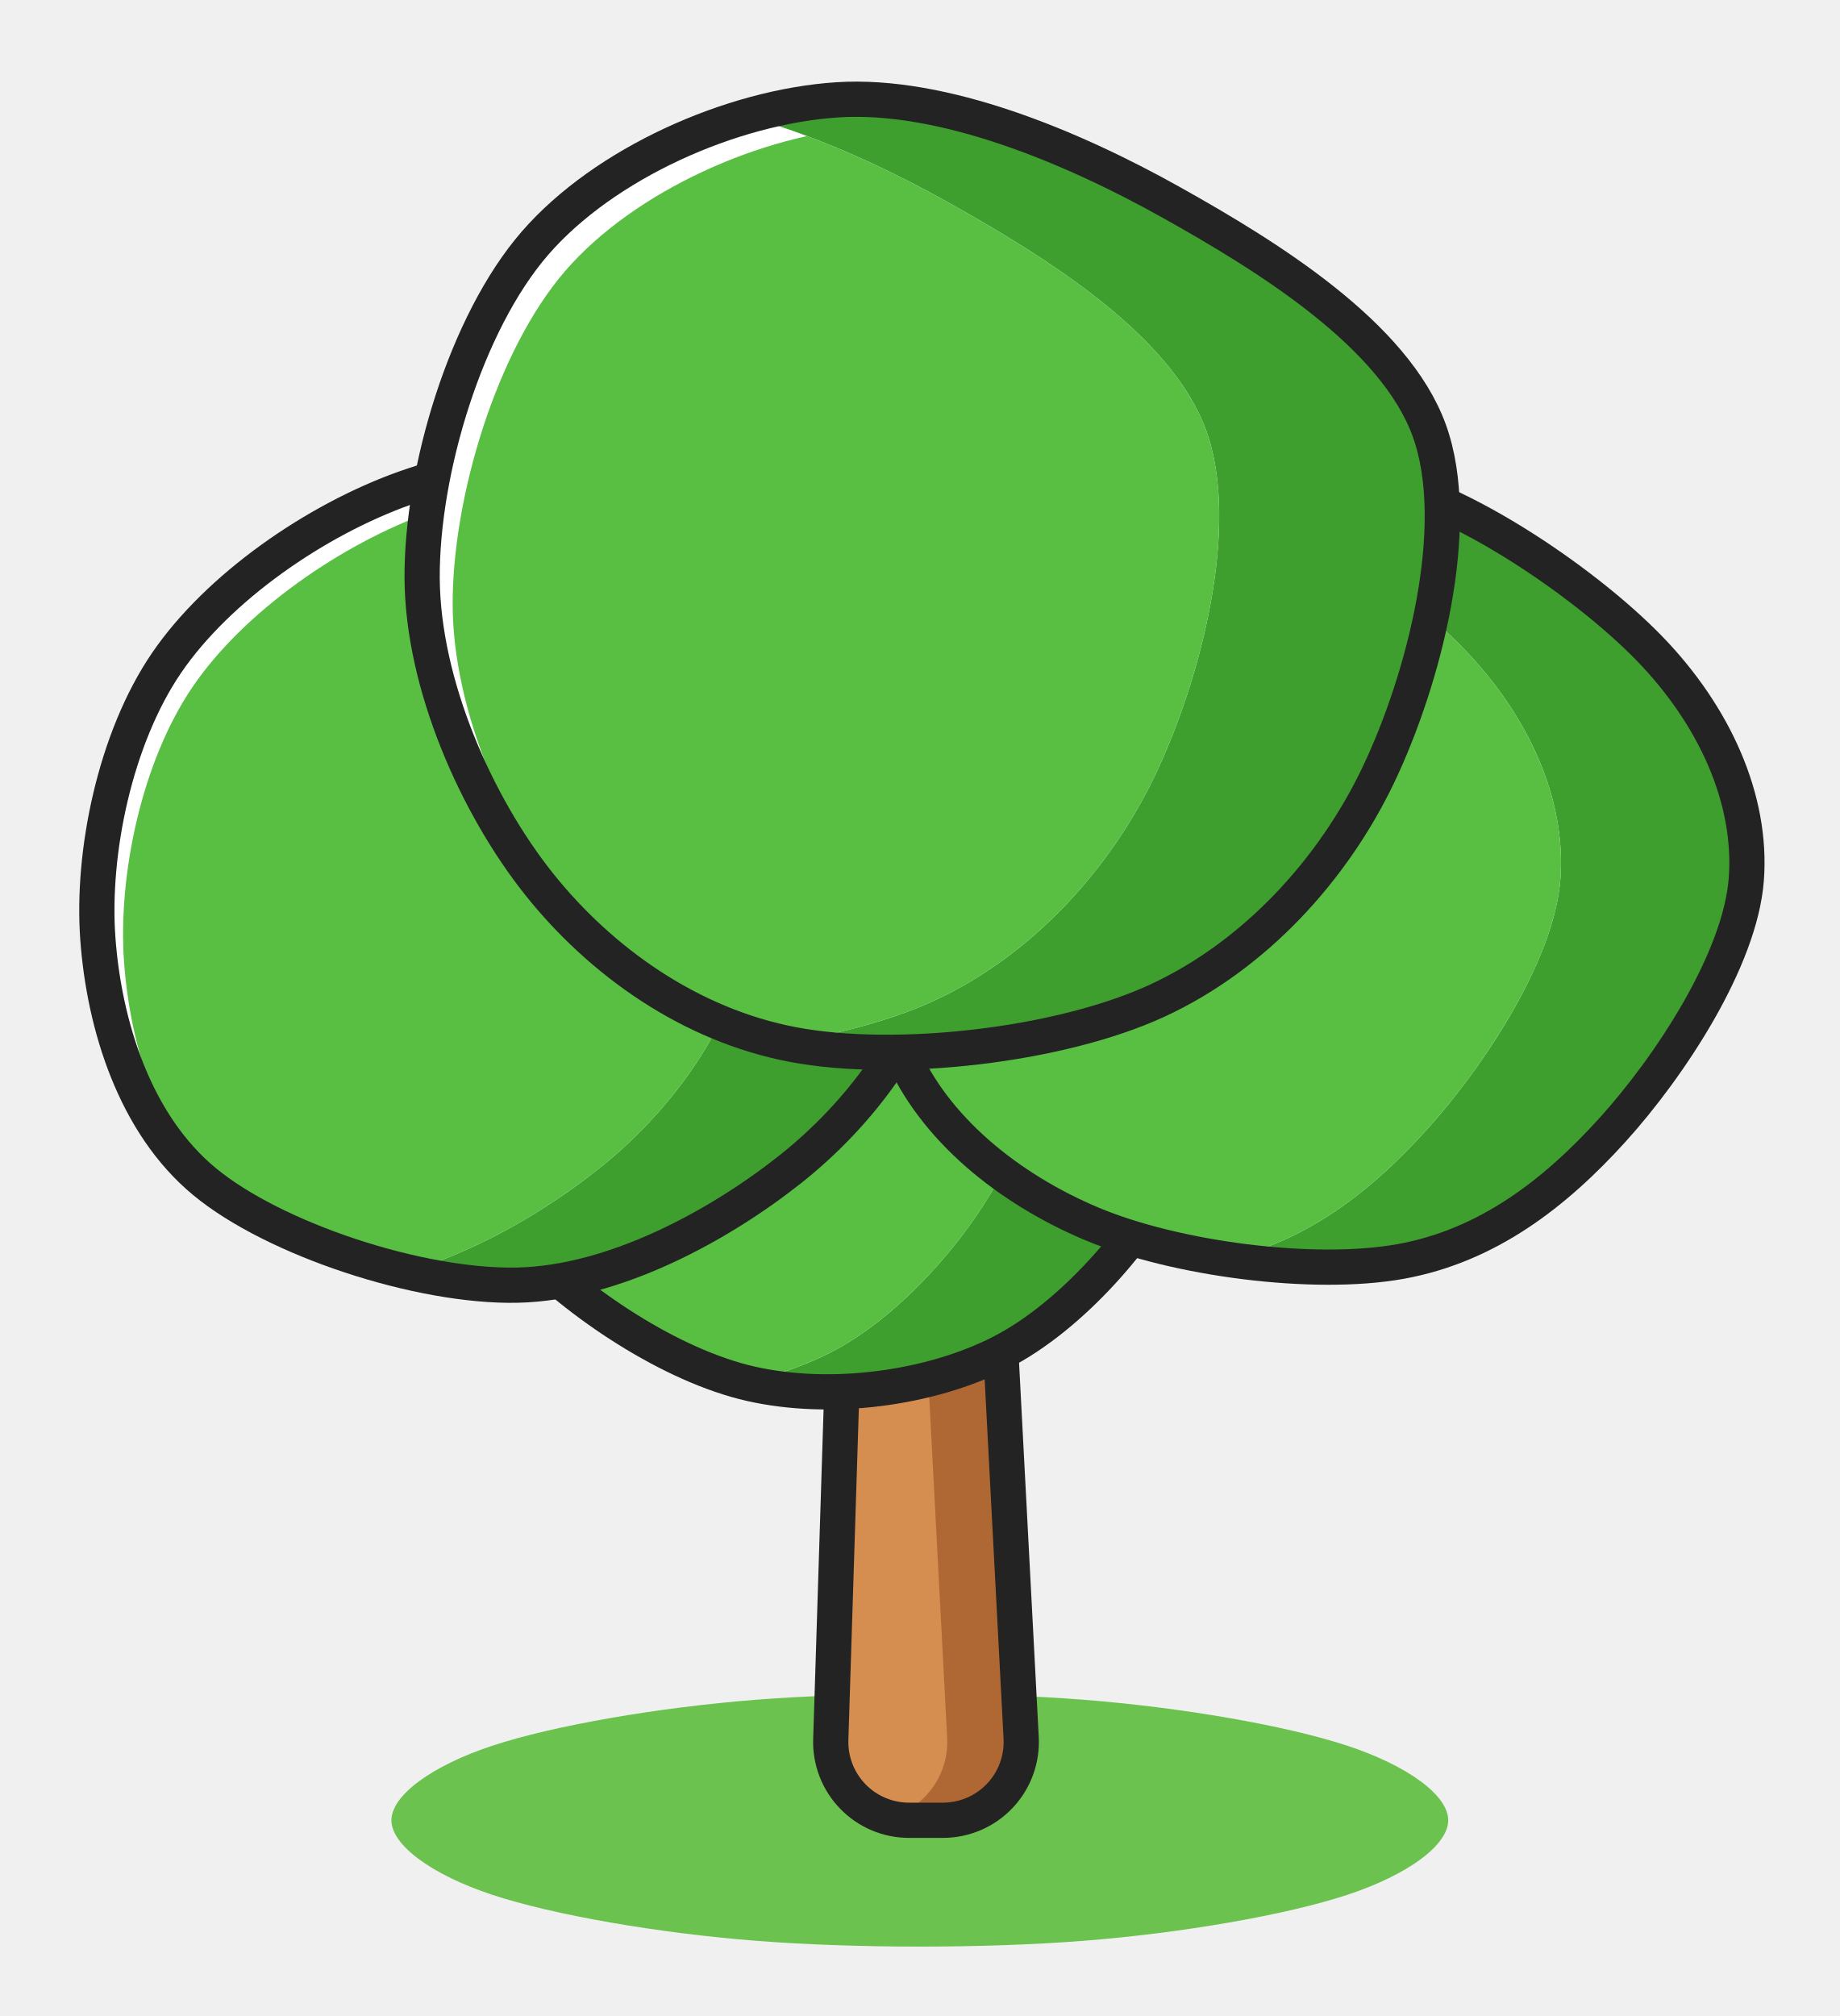
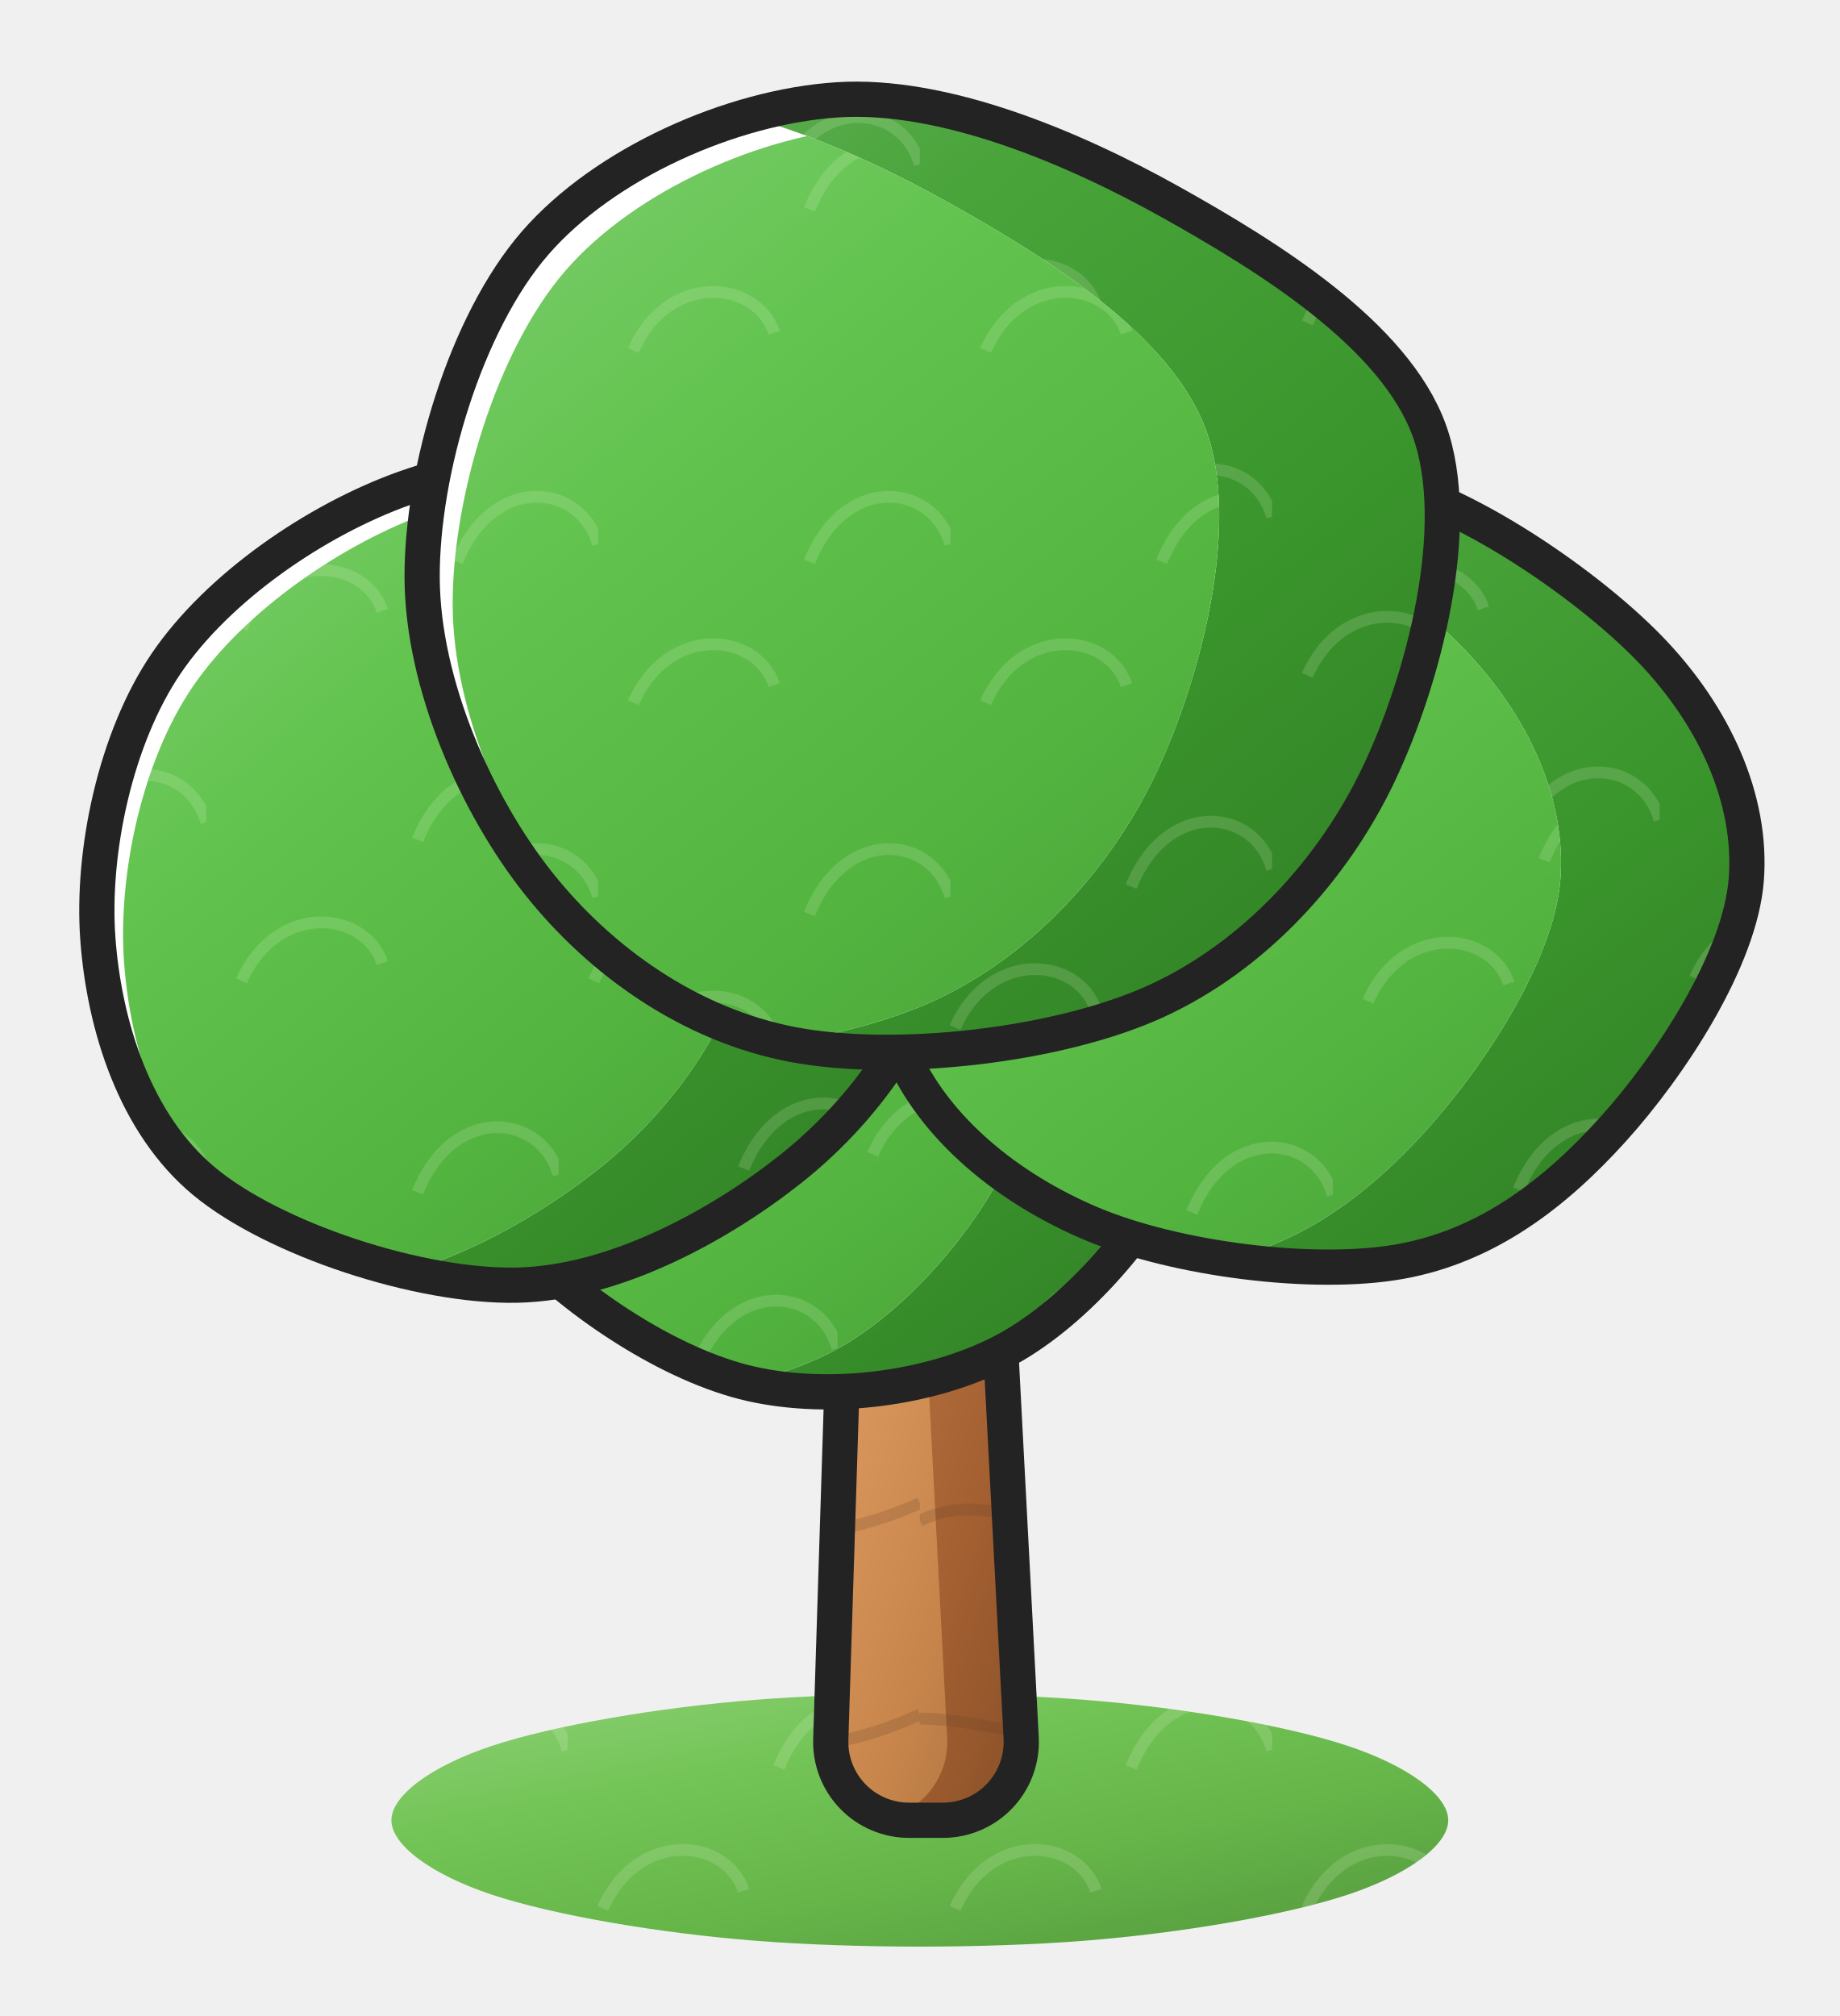
- <svg xmlns="http://www.w3.org/2000/svg" width="94" height="103" viewBox="-47 -93 94 103">
+ <svg xmlns="http://www.w3.org/2000/svg" width="94" height="103" viewBox="-47 -93 94 103" data-detail="1">
  <defs>
    <clipPath id="clip-5-6895" clipPathUnits="userSpaceOnUse">
      <path d="M 18.46 6.24 C 16.745 9.72 13.147 13.866 9.53 15.71 C 5.913 17.554 0.847 18.221 -3.23 17.3 C -7.307 16.379 -12.085 13.188 -14.94 10.19 C -17.795 7.192 -20.186 2.875 -20.37 -0.7 C -20.554 -4.275 -18.812 -8.492 -16.04 -11.25 C -13.268 -14.008 -8.318 -16.371 -3.74 -17.24 C 0.838 -18.109 7.506 -18.472 11.43 -16.46 C 15.354 -14.448 18.647 -8.942 19.82 -5.16 C 20.993 -1.378 20.175 2.76 18.46 6.24 Z" transform="matrix(1 0 0 1 -5.4 -39.6)" />
    </clipPath>
    <clipPath id="clip-5-6896" clipPathUnits="userSpaceOnUse">
      <path d="M 18.46 6.24 C 16.745 9.72 13.147 13.866 9.53 15.71 C 5.913 17.554 0.847 18.221 -3.23 17.3 C -7.307 16.379 -12.085 13.188 -14.94 10.19 C -17.795 7.192 -20.186 2.875 -20.37 -0.7 C -20.554 -4.275 -18.812 -8.492 -16.04 -11.25 C -13.268 -14.008 -8.318 -16.371 -3.74 -17.24 C 0.838 -18.109 7.506 -18.472 11.43 -16.46 C 15.354 -14.448 18.647 -8.942 19.82 -5.16 C 20.993 -1.378 20.175 2.76 18.46 6.24 Z" transform="matrix(1 0 0 1 -14.11 -39.6)" />
    </clipPath>
    <clipPath id="clip-5-6900" clipPathUnits="userSpaceOnUse">
      <path d="M 15.6 12.24 C 12.655 15.495 9.208 18.168 4.77 18.97 C 0.332 19.772 -6.751 18.841 -11.01 17.05 C -15.269 15.259 -19.102 12.164 -20.76 8.24 C -22.418 4.316 -22.583 -2.491 -20.95 -6.48 C -19.317 -10.469 -14.873 -13.262 -10.96 -15.7 C -7.047 -18.138 -2.237 -21.648 2.5 -21.09 C 7.237 -20.532 14.159 -15.774 17.48 -12.35 C 20.801 -8.926 22.742 -4.648 22.43 -0.55 C 22.118 3.548 18.545 8.985 15.6 12.24 Z" transform="matrix(1 0 0 1 19.8 -47.52)" />
    </clipPath>
    <clipPath id="clip-5-6901" clipPathUnits="userSpaceOnUse">
      <path d="M 15.6 12.24 C 12.655 15.495 9.208 18.168 4.77 18.97 C 0.332 19.772 -6.751 18.841 -11.01 17.05 C -15.269 15.259 -19.102 12.164 -20.76 8.24 C -22.418 4.316 -22.583 -2.491 -20.95 -6.48 C -19.317 -10.469 -14.873 -13.262 -10.96 -15.7 C -7.047 -18.138 -2.237 -21.648 2.5 -21.09 C 7.237 -20.532 14.159 -15.774 17.48 -12.35 C 20.801 -8.926 22.742 -4.648 22.43 -0.55 C 22.118 3.548 18.545 8.985 15.6 12.24 Z" transform="matrix(1 0 0 1 10.3 -47.52)" />
    </clipPath>
    <clipPath id="clip-5-6905" clipPathUnits="userSpaceOnUse">
      <path d="M 20.71 4.24 C 19.749 8.462 16.762 12.501 13.18 15.34 C 9.598 18.179 4.219 21.154 -0.77 21.26 C -5.759 21.366 -13.181 18.919 -16.75 15.97 C -20.319 13.021 -21.876 7.978 -22.2 3.56 C -22.524 -0.858 -21.311 -6.689 -18.69 -10.53 C -16.069 -14.371 -11.089 -17.838 -6.49 -19.47 C -1.891 -21.102 4.644 -21.887 8.88 -20.31 C 13.116 -18.733 16.969 -14.09 18.94 -10 C 20.911 -5.91 21.671 0.018 20.71 4.24 Z" transform="matrix(1 0 0 1 -19.8 -48.6)" />
    </clipPath>
    <clipPath id="clip-5-6906" clipPathUnits="userSpaceOnUse">
      <path d="M 20.71 4.24 C 19.749 8.462 16.762 12.501 13.18 15.34 C 9.598 18.179 4.219 21.154 -0.77 21.26 C -5.759 21.366 -13.181 18.919 -16.75 15.97 C -20.319 13.021 -21.876 7.978 -22.2 3.56 C -22.524 -0.858 -21.311 -6.689 -18.69 -10.53 C -16.069 -14.371 -11.089 -17.838 -6.49 -19.47 C -1.891 -21.102 4.644 -21.887 8.88 -20.31 C 13.116 -18.733 16.969 -14.09 18.94 -10 C 20.911 -5.91 21.671 0.018 20.71 4.24 Z" transform="matrix(1 0 0 1 -29.62 -48.6)" />
    </clipPath>
    <clipPath id="clip-5-6910" clipPathUnits="userSpaceOnUse">
      <path d="M 23.43 9.59 C 21.112 14.445 17.106 18.832 12.12 21.13 C 7.134 23.428 -1.203 24.366 -6.47 23.37 C -11.737 22.374 -16.313 19.117 -19.47 15.15 C -22.627 11.183 -25.399 5 -25.43 -0.46 C -25.461 -5.92 -23.2 -13.502 -19.66 -17.58 C -16.12 -21.658 -9.619 -24.55 -4.21 -24.9 C 1.199 -25.25 7.773 -22.494 12.81 -19.68 C 17.847 -16.866 24.259 -12.888 26.03 -8.01 C 27.801 -3.132 25.748 4.735 23.43 9.59 Z" transform="matrix(1 0 0 1 0 -63)" />
    </clipPath>
    <clipPath id="clip-5-6911" clipPathUnits="userSpaceOnUse">
      <path d="M 23.43 9.59 C 21.112 14.445 17.106 18.832 12.12 21.13 C 7.134 23.428 -1.203 24.366 -6.47 23.37 C -11.737 22.374 -16.313 19.117 -19.47 15.15 C -22.627 11.183 -25.399 5 -25.43 -0.46 C -25.461 -5.92 -23.2 -13.502 -19.66 -17.58 C -16.12 -21.658 -9.619 -24.55 -4.21 -24.9 C 1.199 -25.25 7.773 -22.494 12.81 -19.68 C 17.847 -16.866 24.259 -12.888 26.03 -8.01 C 27.801 -3.132 25.748 4.735 23.43 9.59 Z" transform="matrix(1 0 0 1 -11.4 -63)" />
    </clipPath>
    <clipPath id="clip-5-6915" clipPathUnits="userSpaceOnUse">
      <path d="M -0.552 0 A 4 4 0 0 1 -4.55 -4.126 L -3.714 -30.602 A 3.715 3.715 0 0 1 0 -34.2 L 0 -34.2 A 3.794 3.794 0 0 1 3.789 -30.605 L 5.178 -4.21 A 4 4 0 0 1 1.184 0 L -0.552 0 Z" transform="matrix(1 0 0 1 0 0)" />
    </clipPath>
    <clipPath id="clip-5-6916" clipPathUnits="userSpaceOnUse">
      <path d="M -0.552 0 A 4 4 0 0 1 -4.55 -4.126 L -3.714 -30.602 A 3.715 3.715 0 0 1 0 -34.2 L 0 -34.2 A 3.794 3.794 0 0 1 3.789 -30.605 L 5.178 -4.21 A 4 4 0 0 1 1.184 0 L -0.552 0 Z" transform="matrix(1 0 0 1 -3.78 0)" />
    </clipPath>
+     <linearGradient id="light-a6700e3b" x1="0%" y1="0%" x2="85%" y2="100%">
+       <stop offset="0%" stop-color="#8ed077" />
+       <stop offset="32%" stop-color="#74c558" />
+       <stop offset="68%" stop-color="#65b549" />
+       <stop offset="100%" stop-color="#579d3f" />
+     </linearGradient>
+     <pattern id="surface-leaf" patternUnits="userSpaceOnUse" width="18" height="18">
+       <path d="M1.8 4.5 C3.6 0.45 8.1 0.9 9 3.6 M10.8 15.3 C12.6 10.8 17.1 11.25 18 14.4" fill="none" stroke="#f6ffe4" stroke-width="0.6" opacity=".15" />
+     </pattern>
+     <linearGradient id="light-23d63a10" x1="0%" y1="0%" x2="85%" y2="100%">
+       <stop offset="0%" stop-color="#c18a63" />
+       <stop offset="32%" stop-color="#b36f3f" />
+       <stop offset="68%" stop-color="#a46031" />
+       <stop offset="100%" stop-color="#8e532a" />
+     </linearGradient>
+     <pattern id="surface-wood" patternUnits="userSpaceOnUse" width="18" height="18">
+       <path d="M0 2.7 C4.5 0.45 9 5.85 18 1.8 M-4.5 13.5 C3.6 10.8 8.1 17.1 18 12.6" fill="none" stroke="#613e26" stroke-width="0.6" opacity=".21" />
+       <ellipse cx="10.8" cy="8.1" rx="1.53" ry="0.585" fill="none" stroke="#754728" stroke-width="0.5" opacity=".16" />
+     </pattern>
+     <linearGradient id="light-9b7fc382" x1="0%" y1="0%" x2="85%" y2="100%">
+       <stop offset="0%" stop-color="#dfa878" />
+       <stop offset="32%" stop-color="#d7945a" />
+       <stop offset="68%" stop-color="#c7854b" />
+       <stop offset="100%" stop-color="#ad7341" />
+     </linearGradient>
+     <linearGradient id="light-b0f4e92e" x1="0%" y1="0%" x2="85%" y2="100%">
+       <stop offset="0%" stop-color="#6ab55f" />
+       <stop offset="32%" stop-color="#49a43a" />
+       <stop offset="68%" stop-color="#3a952c" />
+       <stop offset="100%" stop-color="#328126" />
+     </linearGradient>
+     <linearGradient id="light-60bd9158" x1="0%" y1="0%" x2="85%" y2="100%">
+       <stop offset="0%" stop-color="#7ece6e" />
+       <stop offset="32%" stop-color="#61c34d" />
+       <stop offset="68%" stop-color="#52b33f" />
+       <stop offset="100%" stop-color="#479b36" />
+     </linearGradient>
  </defs>
  <g data-name="Shadow" opacity="1">
-     <path d="M 27 0 C 27 1.27 24.945 2.784 21.84 3.81 C 18.735 4.836 13.375 5.768 8.34 6.16 C 3.305 6.552 -3.305 6.552 -8.34 6.16 C -13.375 5.768 -18.735 4.836 -21.84 3.81 C -24.945 2.784 -27 1.27 -27 0 C -27 -1.27 -24.945 -2.784 -21.84 -3.81 C -18.735 -4.836 -13.375 -5.768 -8.34 -6.16 C -3.305 -6.552 3.305 -6.552 8.34 -6.16 C 13.375 -5.768 18.735 -4.836 21.84 -3.81 C 24.945 -2.784 27 -1.27 27 0 Z" transform="matrix(1 0 0 1 0 0)" fill="#6cc24e" fill-opacity="1" />
+     <path d="M 27 0 C 27 1.27 24.945 2.784 21.84 3.81 C 18.735 4.836 13.375 5.768 8.34 6.16 C 3.305 6.552 -3.305 6.552 -8.34 6.16 C -13.375 5.768 -18.735 4.836 -21.84 3.81 C -24.945 2.784 -27 1.27 -27 0 C -27 -1.27 -24.945 -2.784 -21.84 -3.81 C -18.735 -4.836 -13.375 -5.768 -8.34 -6.16 C -3.305 -6.552 3.305 -6.552 8.34 -6.16 C 13.375 -5.768 18.735 -4.836 21.84 -3.81 C 24.945 -2.784 27 -1.27 27 0 Z" transform="matrix(1 0 0 1 0 0)" fill="url(#light-a6700e3b)" fill-opacity="1" />
+     <path d="M 27 0 C 27 1.27 24.945 2.784 21.84 3.81 C 18.735 4.836 13.375 5.768 8.34 6.16 C 3.305 6.552 -3.305 6.552 -8.34 6.16 C -13.375 5.768 -18.735 4.836 -21.84 3.81 C -24.945 2.784 -27 1.27 -27 0 C -27 -1.27 -24.945 -2.784 -21.84 -3.81 C -18.735 -4.836 -13.375 -5.768 -8.34 -6.16 C -3.305 -6.552 3.305 -6.552 8.34 -6.16 C 13.375 -5.768 18.735 -4.836 21.84 -3.81 C 24.945 -2.784 27 -1.27 27 0 Z" transform="matrix(1 0 0 1 0 0)" fill="url(#surface-leaf)" fill-opacity="1" stroke="none" />
  </g>
  <g data-name="Trunk" opacity="1">
-     <path d="M -0.552 0 A 4 4 0 0 1 -4.55 -4.126 L -3.714 -30.602 A 3.715 3.715 0 0 1 0 -34.2 L 0 -34.2 A 3.794 3.794 0 0 1 3.789 -30.605 L 5.178 -4.21 A 4 4 0 0 1 1.184 0 L -0.552 0 Z" transform="matrix(1 0 0 1 0 0)" fill="#af6734" fill-opacity="1" />
+     <path d="M -0.552 0 A 4 4 0 0 1 -4.55 -4.126 L -3.714 -30.602 A 3.715 3.715 0 0 1 0 -34.2 L 0 -34.2 A 3.794 3.794 0 0 1 3.789 -30.605 L 5.178 -4.21 A 4 4 0 0 1 1.184 0 L -0.552 0 Z" transform="matrix(1 0 0 1 0 0)" fill="url(#light-23d63a10)" fill-opacity="1" />
+     <path d="M -0.552 0 A 4 4 0 0 1 -4.55 -4.126 L -3.714 -30.602 A 3.715 3.715 0 0 1 0 -34.2 L 0 -34.2 A 3.794 3.794 0 0 1 3.789 -30.605 L 5.178 -4.21 A 4 4 0 0 1 1.184 0 L -0.552 0 Z" transform="matrix(1 0 0 1 0 0)" fill="url(#surface-wood)" fill-opacity="1" stroke="none" />
  </g>
  <g data-name="Trunk Lit" opacity="1">
    <g clip-path="url(#clip-5-6915)">
      <g clip-path="url(#clip-5-6916)">
-         <path d="M -0.552 0 A 4 4 0 0 1 -4.55 -4.126 L -3.714 -30.602 A 3.715 3.715 0 0 1 0 -34.2 L 0 -34.2 A 3.794 3.794 0 0 1 3.789 -30.605 L 5.178 -4.21 A 4 4 0 0 1 1.184 0 L -0.552 0 Z" transform="matrix(1 0 0 1 0 0)" fill="#d58e50" fill-opacity="1" />
+         <path d="M -0.552 0 A 4 4 0 0 1 -4.55 -4.126 L -3.714 -30.602 A 3.715 3.715 0 0 1 0 -34.2 L 0 -34.2 A 3.794 3.794 0 0 1 3.789 -30.605 L 5.178 -4.21 A 4 4 0 0 1 1.184 0 L -0.552 0 Z" transform="matrix(1 0 0 1 0 0)" fill="url(#light-9b7fc382)" fill-opacity="1" />
+         <path d="M -0.552 0 A 4 4 0 0 1 -4.55 -4.126 L -3.714 -30.602 A 3.715 3.715 0 0 1 0 -34.2 L 0 -34.2 A 3.794 3.794 0 0 1 3.789 -30.605 L 5.178 -4.21 A 4 4 0 0 1 1.184 0 L -0.552 0 Z" transform="matrix(1 0 0 1 0 0)" fill="url(#surface-wood)" fill-opacity="1" stroke="none" />
      </g>
    </g>
  </g>
  <g data-name="Trunk Ink" opacity="1">
    <path d="M -0.552 0 A 4 4 0 0 1 -4.55 -4.126 L -3.714 -30.602 A 3.715 3.715 0 0 1 0 -34.2 L 0 -34.2 A 3.794 3.794 0 0 1 3.789 -30.605 L 5.178 -4.21 A 4 4 0 0 1 1.184 0 L -0.552 0 Z" transform="matrix(1 0 0 1 0 0)" fill="none" stroke="#232323" stroke-opacity="1" stroke-width="1.8" stroke-linecap="round" stroke-linejoin="round" />
  </g>
  <g data-name="Canopy" opacity="1">
-     <path d="M 18.46 6.24 C 16.745 9.72 13.147 13.866 9.53 15.71 C 5.913 17.554 0.847 18.221 -3.23 17.3 C -7.307 16.379 -12.085 13.188 -14.94 10.19 C -17.795 7.192 -20.186 2.875 -20.37 -0.7 C -20.554 -4.275 -18.812 -8.492 -16.04 -11.25 C -13.268 -14.008 -8.318 -16.371 -3.74 -17.24 C 0.838 -18.109 7.506 -18.472 11.43 -16.46 C 15.354 -14.448 18.647 -8.942 19.82 -5.16 C 20.993 -1.378 20.175 2.76 18.46 6.24 Z" transform="matrix(1 0 0 1 -5.4 -39.6)" fill="#3e9f2f" fill-opacity="1" />
+     <path d="M 18.46 6.24 C 16.745 9.72 13.147 13.866 9.53 15.71 C 5.913 17.554 0.847 18.221 -3.23 17.3 C -7.307 16.379 -12.085 13.188 -14.94 10.19 C -17.795 7.192 -20.186 2.875 -20.37 -0.7 C -20.554 -4.275 -18.812 -8.492 -16.04 -11.25 C -13.268 -14.008 -8.318 -16.371 -3.74 -17.24 C 0.838 -18.109 7.506 -18.472 11.43 -16.46 C 15.354 -14.448 18.647 -8.942 19.82 -5.16 C 20.993 -1.378 20.175 2.76 18.46 6.24 Z" transform="matrix(1 0 0 1 -5.4 -39.6)" fill="url(#light-b0f4e92e)" fill-opacity="1" />
+     <path d="M 18.46 6.24 C 16.745 9.72 13.147 13.866 9.53 15.71 C 5.913 17.554 0.847 18.221 -3.23 17.3 C -7.307 16.379 -12.085 13.188 -14.94 10.19 C -17.795 7.192 -20.186 2.875 -20.37 -0.7 C -20.554 -4.275 -18.812 -8.492 -16.04 -11.25 C -13.268 -14.008 -8.318 -16.371 -3.74 -17.24 C 0.838 -18.109 7.506 -18.472 11.43 -16.46 C 15.354 -14.448 18.647 -8.942 19.82 -5.16 C 20.993 -1.378 20.175 2.76 18.46 6.24 Z" transform="matrix(1 0 0 1 -5.4 -39.6)" fill="url(#surface-leaf)" fill-opacity="1" stroke="none" />
  </g>
  <g data-name="Canopy Shine" opacity="1">
    <g clip-path="url(#clip-5-6895)">
      <path d="M 18.46 6.24 C 16.745 9.72 13.147 13.866 9.53 15.71 C 5.913 17.554 0.847 18.221 -3.23 17.3 C -7.307 16.379 -12.085 13.188 -14.94 10.19 C -17.795 7.192 -20.186 2.875 -20.37 -0.7 C -20.554 -4.275 -18.812 -8.492 -16.04 -11.25 C -13.268 -14.008 -8.318 -16.371 -3.74 -17.24 C 0.838 -18.109 7.506 -18.472 11.43 -16.46 C 15.354 -14.448 18.647 -8.942 19.82 -5.16 C 20.993 -1.378 20.175 2.76 18.46 6.24 Z" transform="matrix(1 0 0 1 -14.11 -39.6)" fill="#ffffff" fill-opacity="1" />
    </g>
  </g>
  <g data-name="Canopy Lit" opacity="1">
    <g clip-path="url(#clip-5-6895)">
      <g clip-path="url(#clip-5-6896)">
-         <path d="M 18.46 6.24 C 16.745 9.72 13.147 13.866 9.53 15.71 C 5.913 17.554 0.847 18.221 -3.23 17.3 C -7.307 16.379 -12.085 13.188 -14.94 10.19 C -17.795 7.192 -20.186 2.875 -20.37 -0.7 C -20.554 -4.275 -18.812 -8.492 -16.04 -11.25 C -13.268 -14.008 -8.318 -16.371 -3.74 -17.24 C 0.838 -18.109 7.506 -18.472 11.43 -16.46 C 15.354 -14.448 18.647 -8.942 19.82 -5.16 C 20.993 -1.378 20.175 2.76 18.46 6.24 Z" transform="matrix(1 0 0 1 -4.21 -38.53)" fill="#58bf43" fill-opacity="1" />
+         <path d="M 18.46 6.24 C 16.745 9.72 13.147 13.866 9.53 15.71 C 5.913 17.554 0.847 18.221 -3.23 17.3 C -7.307 16.379 -12.085 13.188 -14.94 10.19 C -17.795 7.192 -20.186 2.875 -20.37 -0.7 C -20.554 -4.275 -18.812 -8.492 -16.04 -11.25 C -13.268 -14.008 -8.318 -16.371 -3.74 -17.24 C 0.838 -18.109 7.506 -18.472 11.43 -16.46 C 15.354 -14.448 18.647 -8.942 19.82 -5.16 C 20.993 -1.378 20.175 2.76 18.46 6.24 Z" transform="matrix(1 0 0 1 -4.21 -38.53)" fill="url(#light-60bd9158)" fill-opacity="1" />
+         <path d="M 18.46 6.24 C 16.745 9.72 13.147 13.866 9.53 15.71 C 5.913 17.554 0.847 18.221 -3.23 17.3 C -7.307 16.379 -12.085 13.188 -14.94 10.19 C -17.795 7.192 -20.186 2.875 -20.37 -0.7 C -20.554 -4.275 -18.812 -8.492 -16.04 -11.25 C -13.268 -14.008 -8.318 -16.371 -3.74 -17.24 C 0.838 -18.109 7.506 -18.472 11.43 -16.46 C 15.354 -14.448 18.647 -8.942 19.82 -5.16 C 20.993 -1.378 20.175 2.76 18.46 6.24 Z" transform="matrix(1 0 0 1 -4.21 -38.53)" fill="url(#surface-leaf)" fill-opacity="1" stroke="none" />
      </g>
    </g>
  </g>
  <g data-name="Canopy Ink" opacity="1">
    <path d="M 18.46 6.24 C 16.745 9.72 13.147 13.866 9.53 15.71 C 5.913 17.554 0.847 18.221 -3.23 17.3 C -7.307 16.379 -12.085 13.188 -14.94 10.19 C -17.795 7.192 -20.186 2.875 -20.37 -0.7 C -20.554 -4.275 -18.812 -8.492 -16.04 -11.25 C -13.268 -14.008 -8.318 -16.371 -3.74 -17.24 C 0.838 -18.109 7.506 -18.472 11.43 -16.46 C 15.354 -14.448 18.647 -8.942 19.82 -5.16 C 20.993 -1.378 20.175 2.76 18.46 6.24 Z" transform="matrix(1 0 0 1 -5.4 -39.6)" fill="none" stroke="#232323" stroke-opacity="1" stroke-width="1.8" stroke-linecap="round" stroke-linejoin="round" />
  </g>
  <g data-name="Canopy" opacity="1">
-     <path d="M 15.6 12.24 C 12.655 15.495 9.208 18.168 4.77 18.97 C 0.332 19.772 -6.751 18.841 -11.01 17.05 C -15.269 15.259 -19.102 12.164 -20.76 8.24 C -22.418 4.316 -22.583 -2.491 -20.95 -6.48 C -19.317 -10.469 -14.873 -13.262 -10.96 -15.7 C -7.047 -18.138 -2.237 -21.648 2.5 -21.09 C 7.237 -20.532 14.159 -15.774 17.48 -12.35 C 20.801 -8.926 22.742 -4.648 22.43 -0.55 C 22.118 3.548 18.545 8.985 15.6 12.24 Z" transform="matrix(1 0 0 1 19.8 -47.52)" fill="#3e9f2f" fill-opacity="1" />
+     <path d="M 15.6 12.24 C 12.655 15.495 9.208 18.168 4.77 18.97 C 0.332 19.772 -6.751 18.841 -11.01 17.05 C -15.269 15.259 -19.102 12.164 -20.76 8.24 C -22.418 4.316 -22.583 -2.491 -20.95 -6.48 C -19.317 -10.469 -14.873 -13.262 -10.96 -15.7 C -7.047 -18.138 -2.237 -21.648 2.5 -21.09 C 7.237 -20.532 14.159 -15.774 17.48 -12.35 C 20.801 -8.926 22.742 -4.648 22.43 -0.55 C 22.118 3.548 18.545 8.985 15.6 12.24 Z" transform="matrix(1 0 0 1 19.8 -47.52)" fill="url(#light-b0f4e92e)" fill-opacity="1" />
+     <path d="M 15.6 12.24 C 12.655 15.495 9.208 18.168 4.77 18.97 C 0.332 19.772 -6.751 18.841 -11.01 17.05 C -15.269 15.259 -19.102 12.164 -20.76 8.24 C -22.418 4.316 -22.583 -2.491 -20.95 -6.48 C -19.317 -10.469 -14.873 -13.262 -10.96 -15.7 C -7.047 -18.138 -2.237 -21.648 2.5 -21.09 C 7.237 -20.532 14.159 -15.774 17.48 -12.35 C 20.801 -8.926 22.742 -4.648 22.43 -0.55 C 22.118 3.548 18.545 8.985 15.6 12.24 Z" transform="matrix(1 0 0 1 19.8 -47.52)" fill="url(#surface-leaf)" fill-opacity="1" stroke="none" />
  </g>
  <g data-name="Canopy Shine" opacity="1">
    <g clip-path="url(#clip-5-6900)">
      <path d="M 15.6 12.24 C 12.655 15.495 9.208 18.168 4.77 18.97 C 0.332 19.772 -6.751 18.841 -11.01 17.05 C -15.269 15.259 -19.102 12.164 -20.76 8.24 C -22.418 4.316 -22.583 -2.491 -20.95 -6.48 C -19.317 -10.469 -14.873 -13.262 -10.96 -15.7 C -7.047 -18.138 -2.237 -21.648 2.5 -21.09 C 7.237 -20.532 14.159 -15.774 17.48 -12.35 C 20.801 -8.926 22.742 -4.648 22.43 -0.55 C 22.118 3.548 18.545 8.985 15.6 12.24 Z" transform="matrix(1 0 0 1 10.3 -47.52)" fill="#ffffff" fill-opacity="1" />
    </g>
  </g>
  <g data-name="Canopy Lit" opacity="1">
    <g clip-path="url(#clip-5-6900)">
      <g clip-path="url(#clip-5-6901)">
-         <path d="M 15.6 12.24 C 12.655 15.495 9.208 18.168 4.77 18.97 C 0.332 19.772 -6.751 18.841 -11.01 17.05 C -15.269 15.259 -19.102 12.164 -20.76 8.24 C -22.418 4.316 -22.583 -2.491 -20.95 -6.48 C -19.317 -10.469 -14.873 -13.262 -10.96 -15.7 C -7.047 -18.138 -2.237 -21.648 2.5 -21.09 C 7.237 -20.532 14.159 -15.774 17.48 -12.35 C 20.801 -8.926 22.742 -4.648 22.43 -0.55 C 22.118 3.548 18.545 8.985 15.6 12.24 Z" transform="matrix(1 0 0 1 21.1 -46.35)" fill="#58bf43" fill-opacity="1" />
+         <path d="M 15.6 12.24 C 12.655 15.495 9.208 18.168 4.77 18.97 C 0.332 19.772 -6.751 18.841 -11.01 17.05 C -15.269 15.259 -19.102 12.164 -20.76 8.24 C -22.418 4.316 -22.583 -2.491 -20.95 -6.48 C -19.317 -10.469 -14.873 -13.262 -10.96 -15.7 C -7.047 -18.138 -2.237 -21.648 2.5 -21.09 C 7.237 -20.532 14.159 -15.774 17.48 -12.35 C 20.801 -8.926 22.742 -4.648 22.43 -0.55 C 22.118 3.548 18.545 8.985 15.6 12.24 Z" transform="matrix(1 0 0 1 21.1 -46.35)" fill="url(#light-60bd9158)" fill-opacity="1" />
+         <path d="M 15.6 12.24 C 12.655 15.495 9.208 18.168 4.77 18.97 C 0.332 19.772 -6.751 18.841 -11.01 17.05 C -15.269 15.259 -19.102 12.164 -20.76 8.24 C -22.418 4.316 -22.583 -2.491 -20.95 -6.48 C -19.317 -10.469 -14.873 -13.262 -10.96 -15.7 C -7.047 -18.138 -2.237 -21.648 2.5 -21.09 C 7.237 -20.532 14.159 -15.774 17.48 -12.35 C 20.801 -8.926 22.742 -4.648 22.43 -0.55 C 22.118 3.548 18.545 8.985 15.6 12.24 Z" transform="matrix(1 0 0 1 21.1 -46.35)" fill="url(#surface-leaf)" fill-opacity="1" stroke="none" />
      </g>
    </g>
  </g>
  <g data-name="Canopy Ink" opacity="1">
    <path d="M 15.6 12.24 C 12.655 15.495 9.208 18.168 4.77 18.97 C 0.332 19.772 -6.751 18.841 -11.01 17.05 C -15.269 15.259 -19.102 12.164 -20.76 8.24 C -22.418 4.316 -22.583 -2.491 -20.95 -6.48 C -19.317 -10.469 -14.873 -13.262 -10.96 -15.7 C -7.047 -18.138 -2.237 -21.648 2.5 -21.09 C 7.237 -20.532 14.159 -15.774 17.48 -12.35 C 20.801 -8.926 22.742 -4.648 22.43 -0.55 C 22.118 3.548 18.545 8.985 15.6 12.24 Z" transform="matrix(1 0 0 1 19.8 -47.52)" fill="none" stroke="#232323" stroke-opacity="1" stroke-width="1.8" stroke-linecap="round" stroke-linejoin="round" />
  </g>
  <g data-name="Canopy" opacity="1">
-     <path d="M 20.71 4.24 C 19.749 8.462 16.762 12.501 13.18 15.34 C 9.598 18.179 4.219 21.154 -0.77 21.26 C -5.759 21.366 -13.181 18.919 -16.75 15.97 C -20.319 13.021 -21.876 7.978 -22.2 3.56 C -22.524 -0.858 -21.311 -6.689 -18.69 -10.53 C -16.069 -14.371 -11.089 -17.838 -6.49 -19.47 C -1.891 -21.102 4.644 -21.887 8.88 -20.31 C 13.116 -18.733 16.969 -14.09 18.94 -10 C 20.911 -5.91 21.671 0.018 20.71 4.24 Z" transform="matrix(1 0 0 1 -19.8 -48.6)" fill="#3e9f2f" fill-opacity="1" />
+     <path d="M 20.71 4.24 C 19.749 8.462 16.762 12.501 13.18 15.34 C 9.598 18.179 4.219 21.154 -0.77 21.26 C -5.759 21.366 -13.181 18.919 -16.75 15.97 C -20.319 13.021 -21.876 7.978 -22.2 3.56 C -22.524 -0.858 -21.311 -6.689 -18.69 -10.53 C -16.069 -14.371 -11.089 -17.838 -6.49 -19.47 C -1.891 -21.102 4.644 -21.887 8.88 -20.31 C 13.116 -18.733 16.969 -14.09 18.94 -10 C 20.911 -5.91 21.671 0.018 20.71 4.24 Z" transform="matrix(1 0 0 1 -19.8 -48.6)" fill="url(#light-b0f4e92e)" fill-opacity="1" />
+     <path d="M 20.71 4.24 C 19.749 8.462 16.762 12.501 13.18 15.34 C 9.598 18.179 4.219 21.154 -0.77 21.26 C -5.759 21.366 -13.181 18.919 -16.75 15.97 C -20.319 13.021 -21.876 7.978 -22.2 3.56 C -22.524 -0.858 -21.311 -6.689 -18.69 -10.53 C -16.069 -14.371 -11.089 -17.838 -6.49 -19.47 C -1.891 -21.102 4.644 -21.887 8.88 -20.31 C 13.116 -18.733 16.969 -14.09 18.94 -10 C 20.911 -5.91 21.671 0.018 20.71 4.24 Z" transform="matrix(1 0 0 1 -19.8 -48.6)" fill="url(#surface-leaf)" fill-opacity="1" stroke="none" />
  </g>
  <g data-name="Canopy Shine" opacity="1">
    <g clip-path="url(#clip-5-6905)">
      <path d="M 20.71 4.24 C 19.749 8.462 16.762 12.501 13.18 15.34 C 9.598 18.179 4.219 21.154 -0.77 21.26 C -5.759 21.366 -13.181 18.919 -16.75 15.97 C -20.319 13.021 -21.876 7.978 -22.2 3.56 C -22.524 -0.858 -21.311 -6.689 -18.69 -10.53 C -16.069 -14.371 -11.089 -17.838 -6.49 -19.47 C -1.891 -21.102 4.644 -21.887 8.88 -20.31 C 13.116 -18.733 16.969 -14.09 18.94 -10 C 20.911 -5.91 21.671 0.018 20.71 4.24 Z" transform="matrix(1 0 0 1 -29.62 -48.6)" fill="#ffffff" fill-opacity="1" />
    </g>
  </g>
  <g data-name="Canopy Lit" opacity="1">
    <g clip-path="url(#clip-5-6905)">
      <g clip-path="url(#clip-5-6906)">
-         <path d="M 20.71 4.24 C 19.749 8.462 16.762 12.501 13.18 15.34 C 9.598 18.179 4.219 21.154 -0.77 21.26 C -5.759 21.366 -13.181 18.919 -16.75 15.97 C -20.319 13.021 -21.876 7.978 -22.2 3.56 C -22.524 -0.858 -21.311 -6.689 -18.69 -10.53 C -16.069 -14.371 -11.089 -17.838 -6.49 -19.47 C -1.891 -21.102 4.644 -21.887 8.88 -20.31 C 13.116 -18.733 16.969 -14.09 18.94 -10 C 20.911 -5.91 21.671 0.018 20.71 4.24 Z" transform="matrix(1 0 0 1 -18.46 -47.39)" fill="#58bf43" fill-opacity="1" />
+         <path d="M 20.71 4.24 C 19.749 8.462 16.762 12.501 13.18 15.34 C 9.598 18.179 4.219 21.154 -0.77 21.26 C -5.759 21.366 -13.181 18.919 -16.75 15.97 C -20.319 13.021 -21.876 7.978 -22.2 3.56 C -22.524 -0.858 -21.311 -6.689 -18.69 -10.53 C -16.069 -14.371 -11.089 -17.838 -6.49 -19.47 C -1.891 -21.102 4.644 -21.887 8.88 -20.31 C 13.116 -18.733 16.969 -14.09 18.94 -10 C 20.911 -5.91 21.671 0.018 20.71 4.24 Z" transform="matrix(1 0 0 1 -18.46 -47.39)" fill="url(#light-60bd9158)" fill-opacity="1" />
+         <path d="M 20.71 4.24 C 19.749 8.462 16.762 12.501 13.18 15.34 C 9.598 18.179 4.219 21.154 -0.77 21.26 C -5.759 21.366 -13.181 18.919 -16.75 15.97 C -20.319 13.021 -21.876 7.978 -22.2 3.56 C -22.524 -0.858 -21.311 -6.689 -18.69 -10.53 C -16.069 -14.371 -11.089 -17.838 -6.49 -19.47 C -1.891 -21.102 4.644 -21.887 8.88 -20.31 C 13.116 -18.733 16.969 -14.09 18.94 -10 C 20.911 -5.91 21.671 0.018 20.71 4.24 Z" transform="matrix(1 0 0 1 -18.46 -47.39)" fill="url(#surface-leaf)" fill-opacity="1" stroke="none" />
      </g>
    </g>
  </g>
  <g data-name="Canopy Ink" opacity="1">
    <path d="M 20.71 4.24 C 19.749 8.462 16.762 12.501 13.18 15.34 C 9.598 18.179 4.219 21.154 -0.77 21.26 C -5.759 21.366 -13.181 18.919 -16.75 15.97 C -20.319 13.021 -21.876 7.978 -22.2 3.56 C -22.524 -0.858 -21.311 -6.689 -18.69 -10.53 C -16.069 -14.371 -11.089 -17.838 -6.49 -19.47 C -1.891 -21.102 4.644 -21.887 8.88 -20.31 C 13.116 -18.733 16.969 -14.09 18.94 -10 C 20.911 -5.91 21.671 0.018 20.71 4.24 Z" transform="matrix(1 0 0 1 -19.8 -48.6)" fill="none" stroke="#232323" stroke-opacity="1" stroke-width="1.8" stroke-linecap="round" stroke-linejoin="round" />
  </g>
  <g data-name="Canopy" opacity="1">
-     <path d="M 23.43 9.59 C 21.112 14.445 17.106 18.832 12.12 21.13 C 7.134 23.428 -1.203 24.366 -6.47 23.37 C -11.737 22.374 -16.313 19.117 -19.47 15.15 C -22.627 11.183 -25.399 5 -25.43 -0.46 C -25.461 -5.92 -23.2 -13.502 -19.66 -17.58 C -16.12 -21.658 -9.619 -24.55 -4.21 -24.9 C 1.199 -25.25 7.773 -22.494 12.81 -19.68 C 17.847 -16.866 24.259 -12.888 26.03 -8.01 C 27.801 -3.132 25.748 4.735 23.43 9.59 Z" transform="matrix(1 0 0 1 0 -63)" fill="#3e9f2f" fill-opacity="1" />
+     <path d="M 23.43 9.59 C 21.112 14.445 17.106 18.832 12.12 21.13 C 7.134 23.428 -1.203 24.366 -6.47 23.37 C -11.737 22.374 -16.313 19.117 -19.47 15.15 C -22.627 11.183 -25.399 5 -25.43 -0.46 C -25.461 -5.92 -23.2 -13.502 -19.66 -17.58 C -16.12 -21.658 -9.619 -24.55 -4.21 -24.9 C 1.199 -25.25 7.773 -22.494 12.81 -19.68 C 17.847 -16.866 24.259 -12.888 26.03 -8.01 C 27.801 -3.132 25.748 4.735 23.43 9.59 Z" transform="matrix(1 0 0 1 0 -63)" fill="url(#light-b0f4e92e)" fill-opacity="1" />
+     <path d="M 23.43 9.59 C 21.112 14.445 17.106 18.832 12.12 21.13 C 7.134 23.428 -1.203 24.366 -6.47 23.37 C -11.737 22.374 -16.313 19.117 -19.47 15.15 C -22.627 11.183 -25.399 5 -25.43 -0.46 C -25.461 -5.92 -23.2 -13.502 -19.66 -17.58 C -16.12 -21.658 -9.619 -24.55 -4.21 -24.9 C 1.199 -25.25 7.773 -22.494 12.81 -19.68 C 17.847 -16.866 24.259 -12.888 26.03 -8.01 C 27.801 -3.132 25.748 4.735 23.43 9.59 Z" transform="matrix(1 0 0 1 0 -63)" fill="url(#surface-leaf)" fill-opacity="1" stroke="none" />
  </g>
  <g data-name="Canopy Shine" opacity="1">
    <g clip-path="url(#clip-5-6910)">
      <path d="M 23.43 9.59 C 21.112 14.445 17.106 18.832 12.12 21.13 C 7.134 23.428 -1.203 24.366 -6.47 23.37 C -11.737 22.374 -16.313 19.117 -19.47 15.15 C -22.627 11.183 -25.399 5 -25.43 -0.46 C -25.461 -5.92 -23.2 -13.502 -19.66 -17.58 C -16.12 -21.658 -9.619 -24.55 -4.21 -24.9 C 1.199 -25.25 7.773 -22.494 12.81 -19.68 C 17.847 -16.866 24.259 -12.888 26.03 -8.01 C 27.801 -3.132 25.748 4.735 23.43 9.59 Z" transform="matrix(1 0 0 1 -11.4 -63)" fill="#ffffff" fill-opacity="1" />
    </g>
  </g>
  <g data-name="Canopy Lit" opacity="1">
    <g clip-path="url(#clip-5-6910)">
      <g clip-path="url(#clip-5-6911)">
-         <path d="M 23.43 9.59 C 21.112 14.445 17.106 18.832 12.12 21.13 C 7.134 23.428 -1.203 24.366 -6.47 23.37 C -11.737 22.374 -16.313 19.117 -19.47 15.15 C -22.627 11.183 -25.399 5 -25.43 -0.46 C -25.461 -5.92 -23.2 -13.502 -19.66 -17.58 C -16.12 -21.658 -9.619 -24.55 -4.21 -24.9 C 1.199 -25.25 7.773 -22.494 12.81 -19.68 C 17.847 -16.866 24.259 -12.888 26.03 -8.01 C 27.801 -3.132 25.748 4.735 23.43 9.59 Z" transform="matrix(1 0 0 1 1.56 -61.6)" fill="#58bf43" fill-opacity="1" />
+         <path d="M 23.43 9.59 C 21.112 14.445 17.106 18.832 12.12 21.13 C 7.134 23.428 -1.203 24.366 -6.47 23.37 C -11.737 22.374 -16.313 19.117 -19.47 15.15 C -22.627 11.183 -25.399 5 -25.43 -0.46 C -25.461 -5.92 -23.2 -13.502 -19.66 -17.58 C -16.12 -21.658 -9.619 -24.55 -4.21 -24.9 C 1.199 -25.25 7.773 -22.494 12.81 -19.68 C 17.847 -16.866 24.259 -12.888 26.03 -8.01 C 27.801 -3.132 25.748 4.735 23.43 9.59 Z" transform="matrix(1 0 0 1 1.56 -61.6)" fill="url(#light-60bd9158)" fill-opacity="1" />
+         <path d="M 23.43 9.59 C 21.112 14.445 17.106 18.832 12.12 21.13 C 7.134 23.428 -1.203 24.366 -6.47 23.37 C -11.737 22.374 -16.313 19.117 -19.47 15.15 C -22.627 11.183 -25.399 5 -25.43 -0.46 C -25.461 -5.92 -23.2 -13.502 -19.66 -17.58 C -16.12 -21.658 -9.619 -24.55 -4.21 -24.9 C 1.199 -25.25 7.773 -22.494 12.81 -19.68 C 17.847 -16.866 24.259 -12.888 26.03 -8.01 C 27.801 -3.132 25.748 4.735 23.43 9.59 Z" transform="matrix(1 0 0 1 1.56 -61.6)" fill="url(#surface-leaf)" fill-opacity="1" stroke="none" />
      </g>
    </g>
  </g>
  <g data-name="Canopy Ink" opacity="1">
    <path d="M 23.43 9.59 C 21.112 14.445 17.106 18.832 12.12 21.13 C 7.134 23.428 -1.203 24.366 -6.47 23.37 C -11.737 22.374 -16.313 19.117 -19.47 15.15 C -22.627 11.183 -25.399 5 -25.43 -0.46 C -25.461 -5.92 -23.2 -13.502 -19.66 -17.58 C -16.12 -21.658 -9.619 -24.55 -4.21 -24.9 C 1.199 -25.25 7.773 -22.494 12.81 -19.68 C 17.847 -16.866 24.259 -12.888 26.03 -8.01 C 27.801 -3.132 25.748 4.735 23.43 9.59 Z" transform="matrix(1 0 0 1 0 -63)" fill="none" stroke="#232323" stroke-opacity="1" stroke-width="1.8" stroke-linecap="round" stroke-linejoin="round" />
  </g>
</svg>
